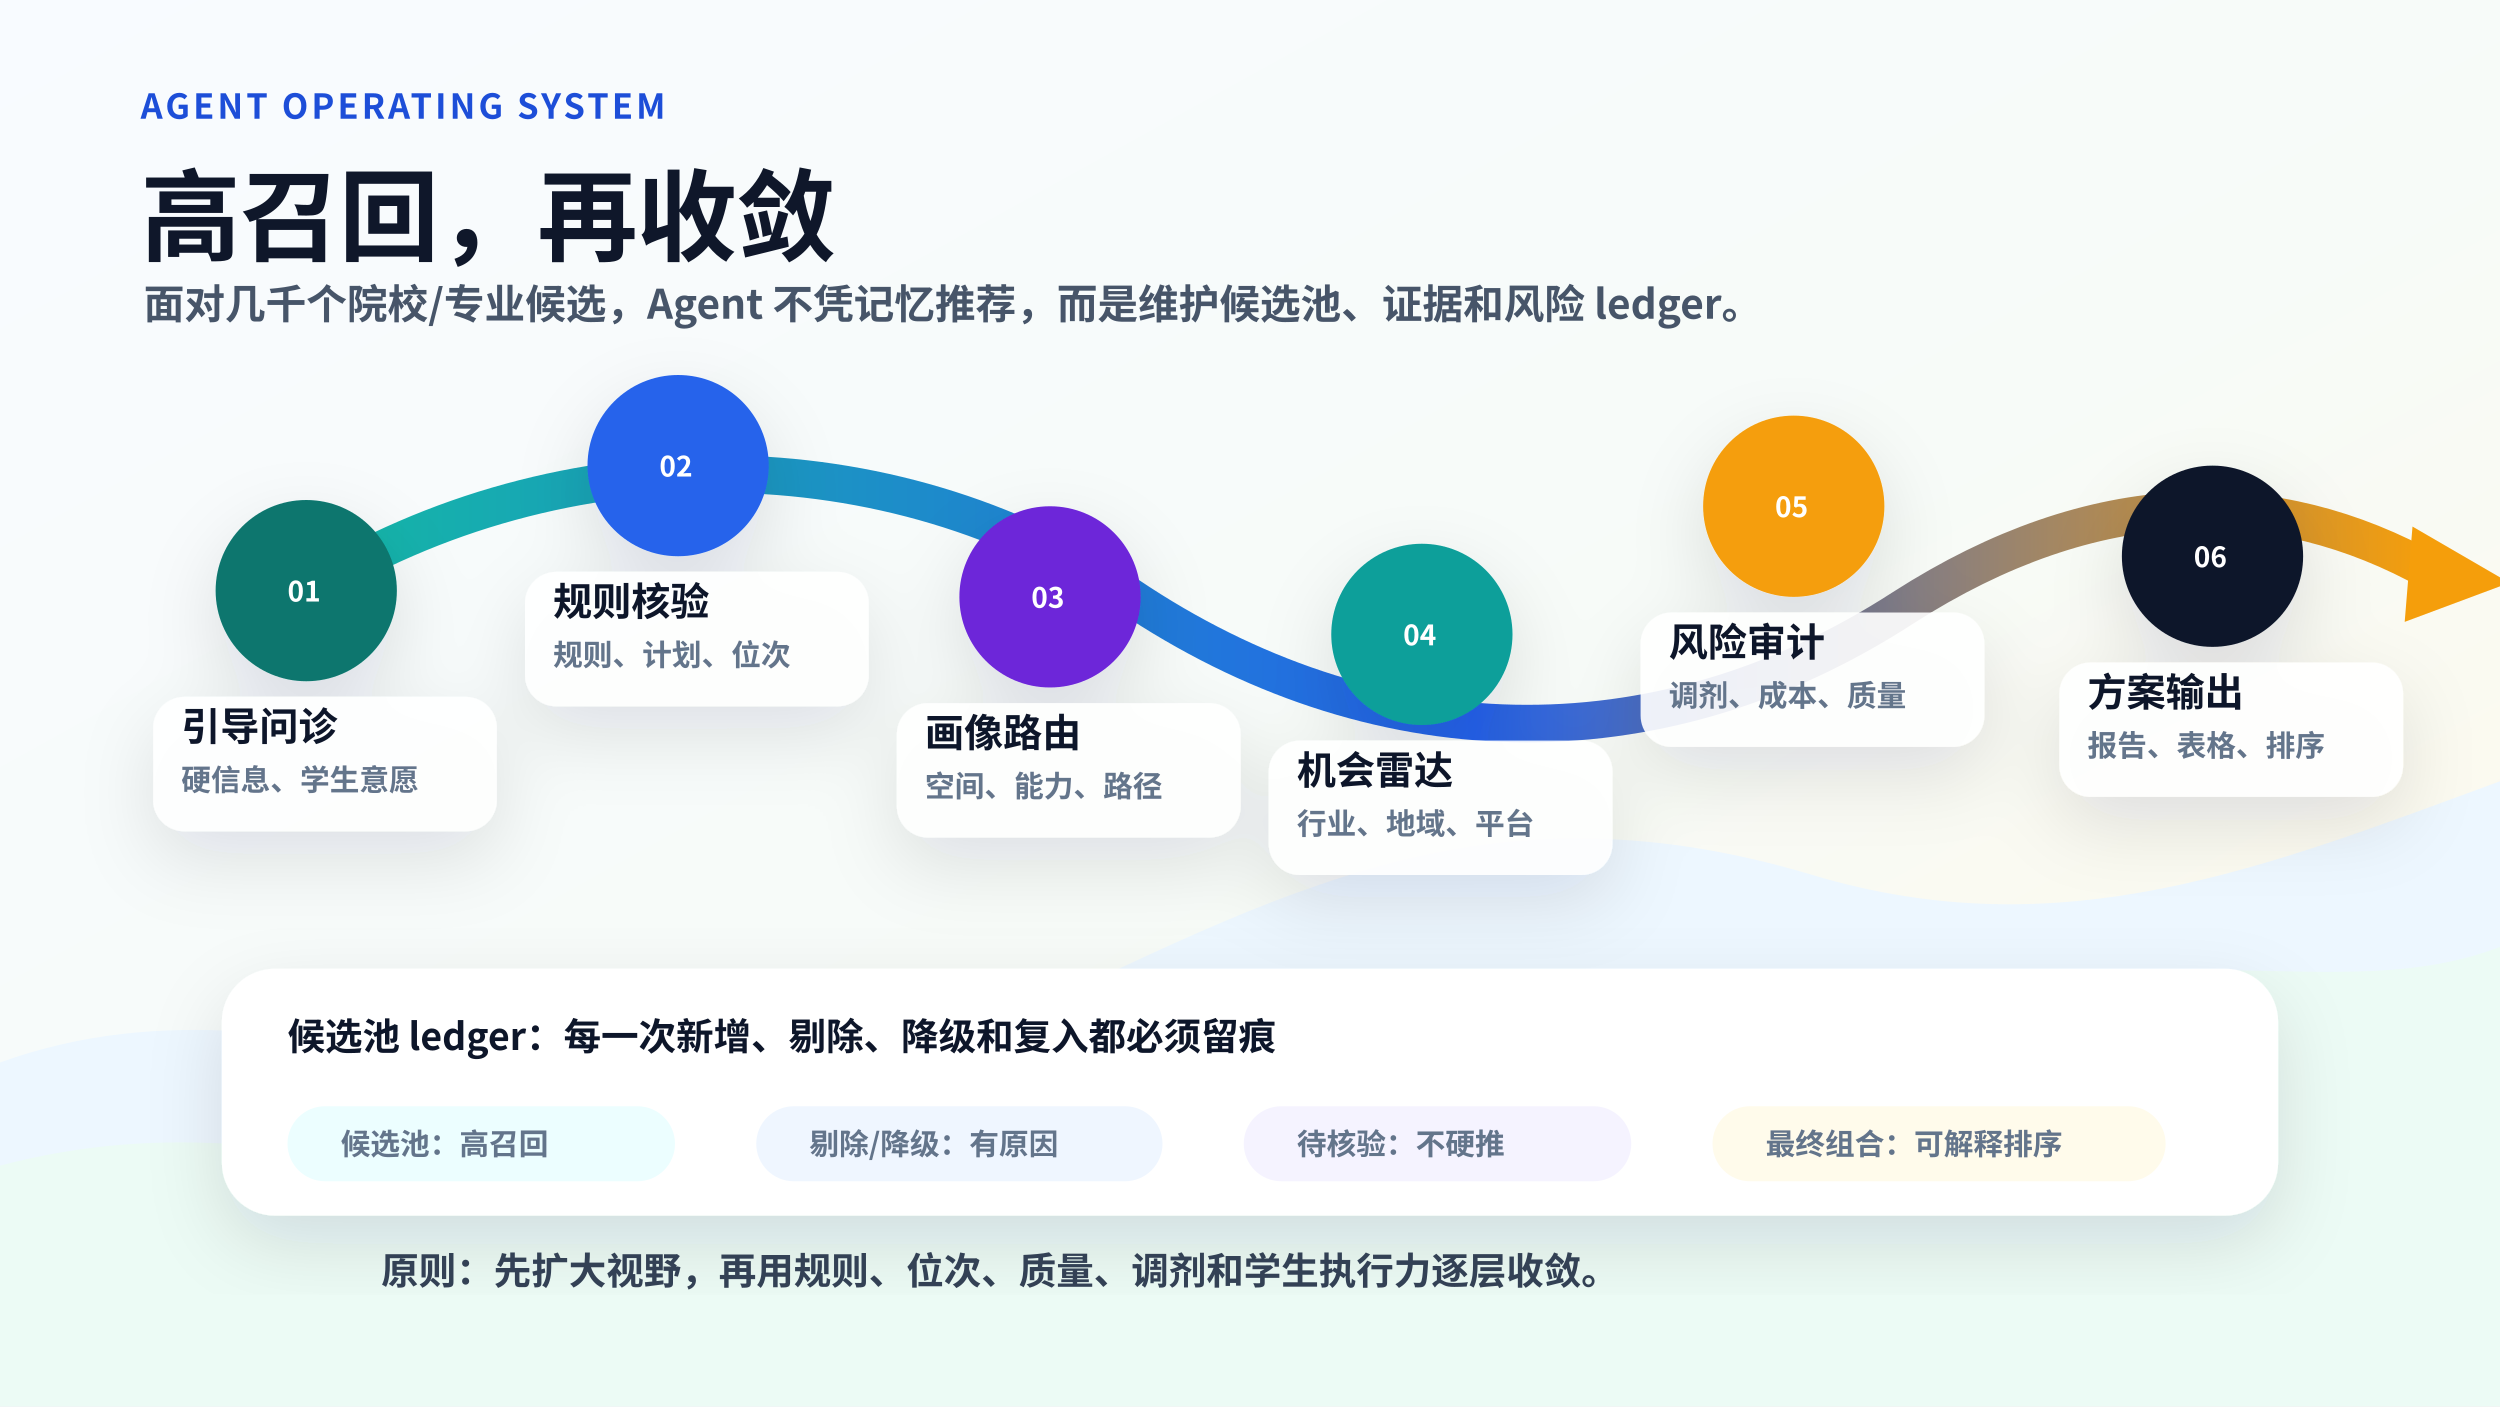
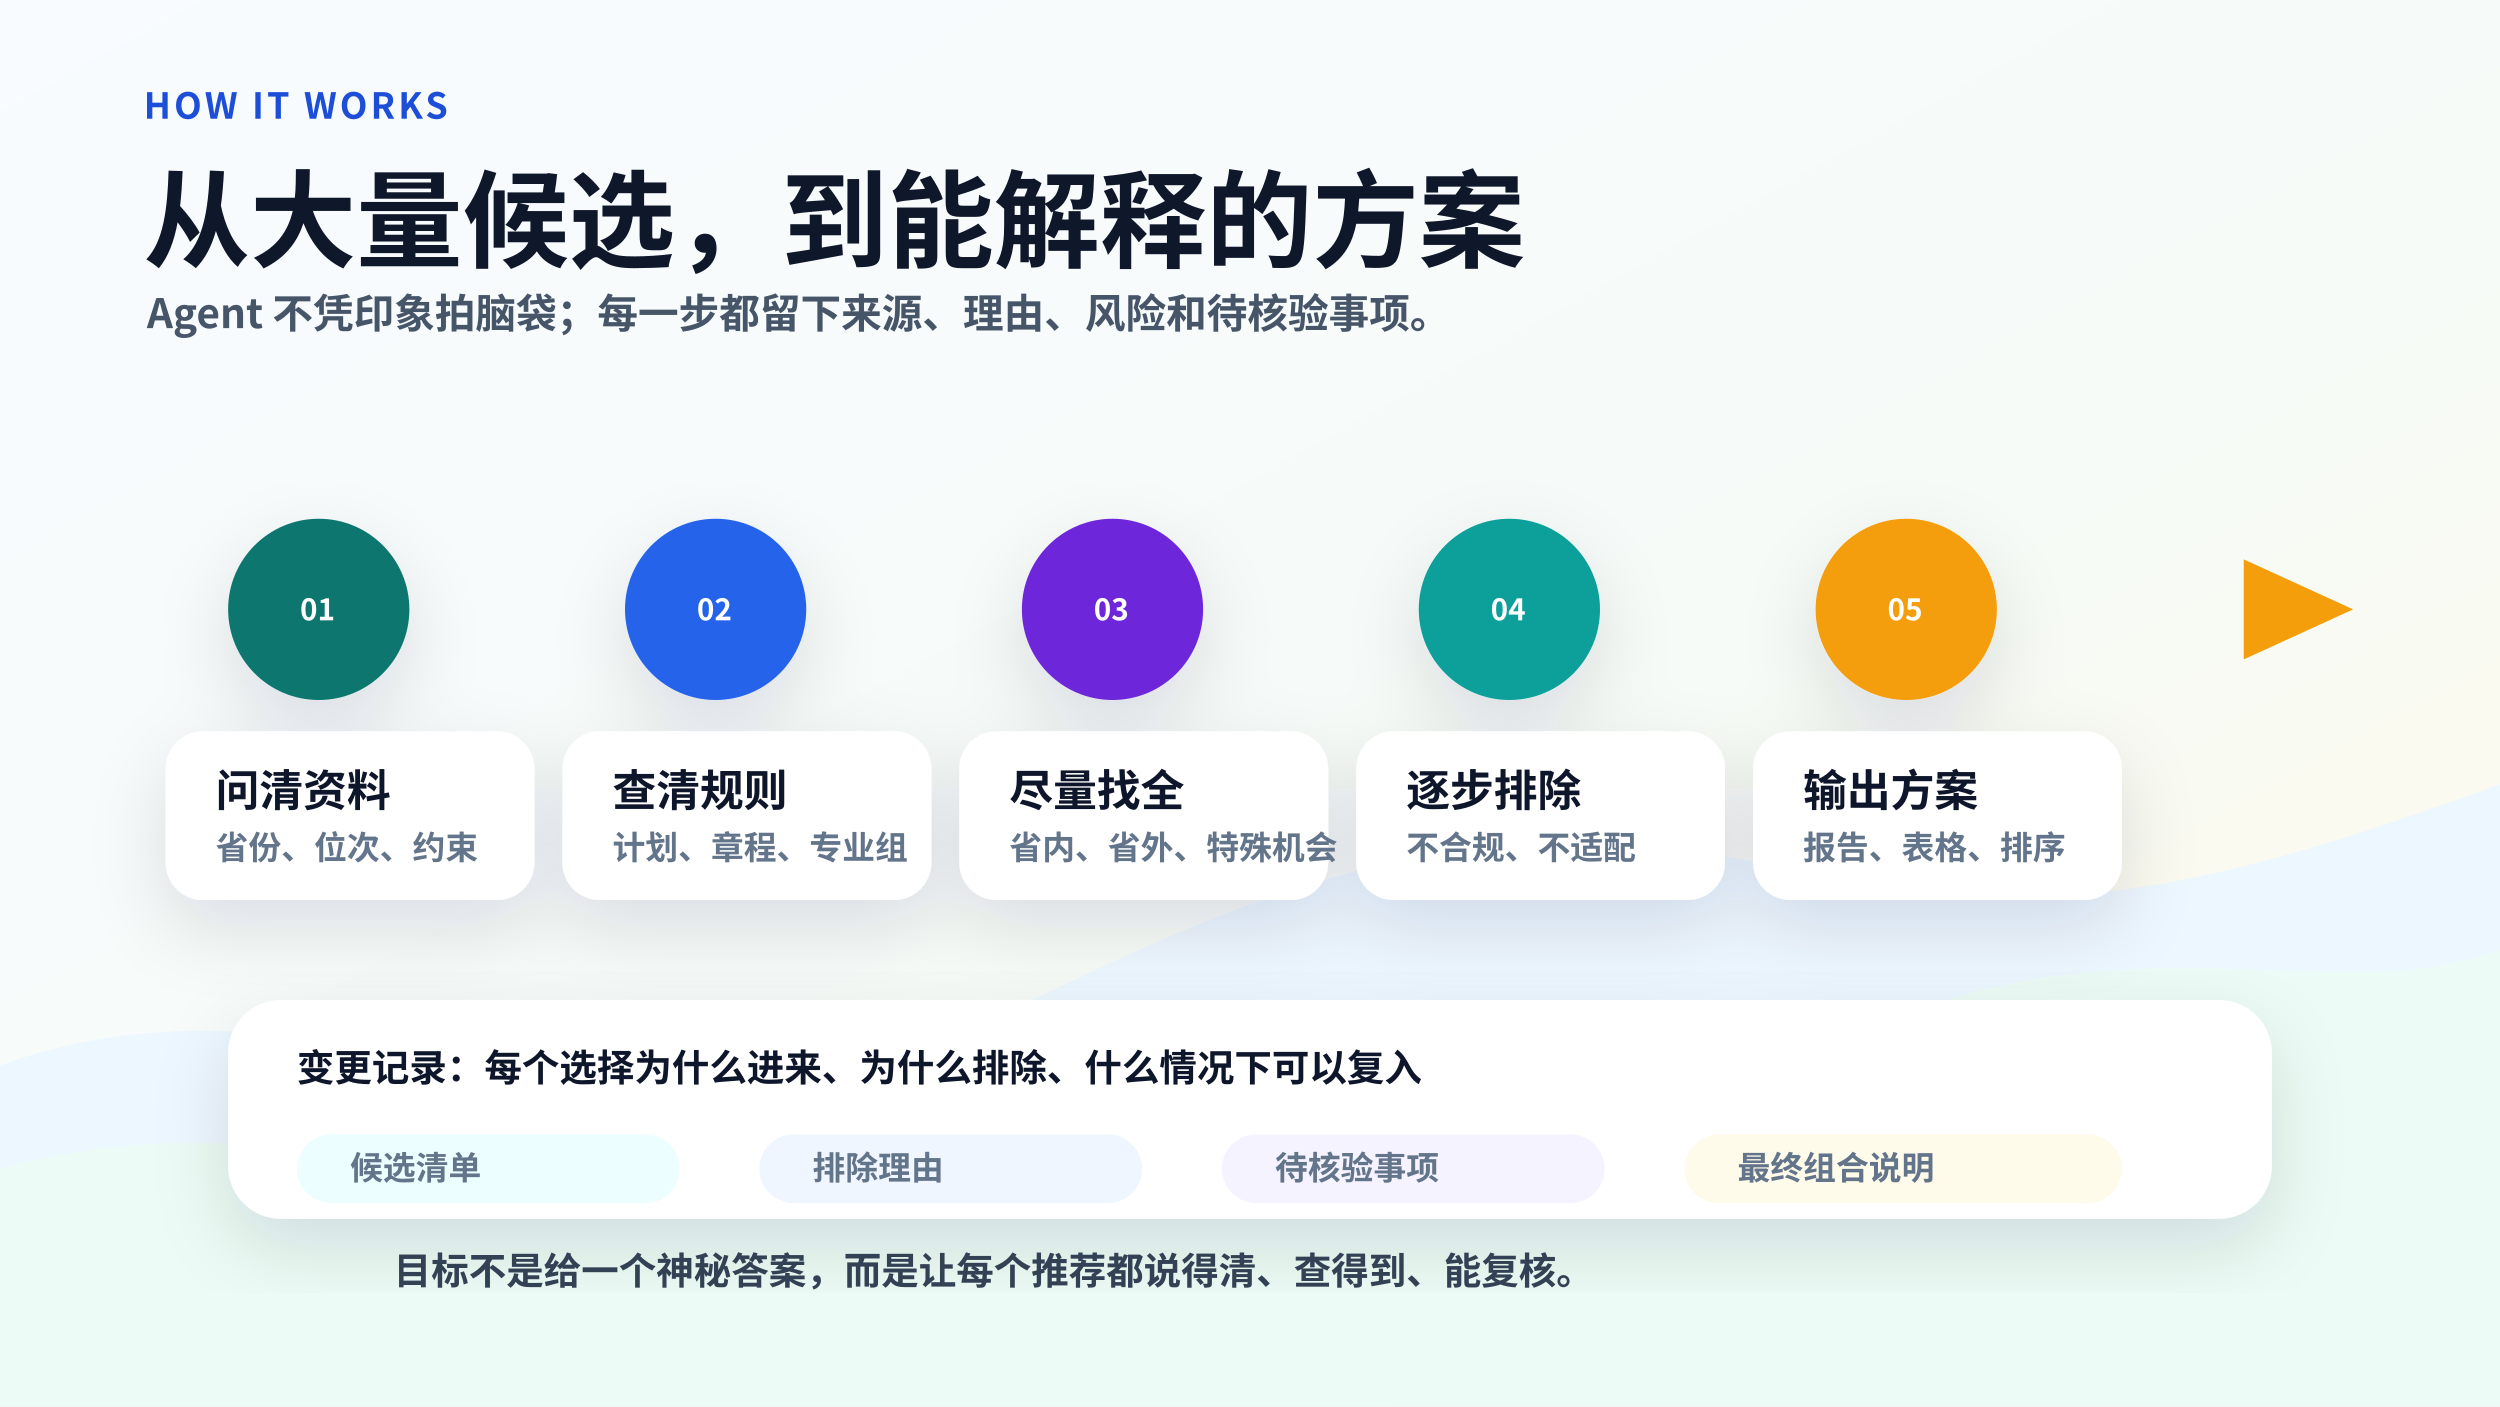
- <svg xmlns="http://www.w3.org/2000/svg" width="1600" height="900" viewBox="0 0 1600 900" role="img" aria-label="Lever-GaoKao Agent 执行闭环：高召回，再收敛">
+ <svg xmlns="http://www.w3.org/2000/svg" width="1600" height="900" viewBox="0 0 1600 900" role="img" aria-label="Lever-GaoKao 工作流：从大量候选到可填方案">
  <defs>
    <linearGradient id="bg" x1="0" y1="0" x2="1" y2="1">
      <stop offset="0" stop-color="#f8fbff" />
-       <stop offset=".55" stop-color="#f7fbf8" />
+       <stop offset="0.56" stop-color="#f6fbf8" />
      <stop offset="1" stop-color="#fff8e7" />
    </linearGradient>
    <linearGradient id="flow" x1="0" y1="0" x2="1" y2="0">
-       <stop offset="0" stop-color="#14b8a6" />
-       <stop offset=".55" stop-color="#2563eb" />
+       <stop offset="0" stop-color="#0f766e" />
+       <stop offset="0.55" stop-color="#2563eb" />
      <stop offset="1" stop-color="#f59e0b" />
    </linearGradient>
-     <filter id="shadow" x="-18%" y="-28%" width="136%" height="160%">
-       <feDropShadow dx="0" dy="18" stdDeviation="24" flood-color="#0f172a" flood-opacity=".12" />
+     <filter id="shadow" x="-18%" y="-26%" width="136%" height="160%">
+       <feDropShadow dx="0" dy="18" stdDeviation="24" flood-color="#0f172a" flood-opacity="0.12" />
    </filter>
    <style>
      .font{font-family:-apple-system,BlinkMacSystemFont,"PingFang SC","Noto Sans CJK SC","Microsoft YaHei",Arial,sans-serif}
-       .kicker{font-size:22px;font-weight:780;letter-spacing:2px;fill:#1d4ed8}
-       .title{font-size:64px;font-weight:860;letter-spacing:-.5px;fill:#0f172a}
+       .kicker{font-size:23px;font-weight:780;letter-spacing:2px;fill:#1d4ed8}
+       .title{font-size:68px;font-weight:860;fill:#0f172a}
      .sub{font-size:26px;font-weight:580;fill:#475569}
-       .step{font-size:25px;font-weight:820;fill:#0f172a}
-       .desc{font-size:19px;font-weight:560;fill:#64748b}
-       .num{font-size:18px;font-weight:850;fill:#ffffff}
-       .ledger{font-size:24px;font-weight:820;fill:#0f172a}
+       .step{font-size:28px;font-weight:840;fill:#0f172a}
+       .desc{font-size:21px;font-weight:600;fill:#64748b}
+       .num{font-size:19px;font-weight:860;fill:#ffffff}
+       .note{font-size:24px;font-weight:800;fill:#0f172a}
    </style>
  </defs>
  <rect width="1600" height="900" fill="url(#bg)" />
-   <path d="M0 680 C210 604 400 768 618 666 C806 580 940 494 1160 560 C1320 608 1450 555 1600 500 L1600 900 L0 900Z" fill="#edf7ff" />
-   <path d="M0 746 C220 688 356 824 620 744 C838 678 1012 734 1214 654 C1380 590 1496 646 1600 606 L1600 900 L0 900Z" fill="#ecfbf5" />
-   <g transform="translate(90 76)">
-     <text class="font kicker" x="0" y="0">AGENT OPERATING SYSTEM</text>
-     <text class="font title" x="0" y="86">高召回，再收敛</text>
-     <text class="font sub" x="2" y="128">面对几千个院校/专业候选，Agent 不凭记忆推荐，而是维护候选池、证据和风险 ledger。</text>
+   <path d="M0 682 C210 604 410 764 620 660 C806 568 940 506 1162 560 C1320 598 1450 556 1600 502 L1600 900 L0 900Z" fill="#edf7ff" />
+   <path d="M0 748 C230 686 360 824 626 746 C838 684 1010 728 1216 650 C1382 588 1496 646 1600 608 L1600 900 L0 900Z" fill="#ecfbf5" />
+   <g transform="translate(92 76)">
+     <text class="font kicker" x="0" y="0">HOW IT WORKS</text>
+     <text class="font title" x="0" y="90">从大量候选，到能解释的方案</text>
+     <text class="font sub" x="2" y="134">Agent 不凭印象拍脑袋；每一步都留下来源、理由、风险和待核验事项。</text>
  </g>
-   <g transform="translate(116 238)">
-     <path d="M80 140 C245 38 455 42 606 143 C762 248 943 254 1102 151 C1225 72 1340 72 1440 128" fill="none" stroke="url(#flow)" stroke-width="24" stroke-linecap="round" />
-     <path d="M1428 99 l62 36 l-67 25Z" fill="#f59e0b" />
+   <g transform="translate(116 270)">
+     <path d="M88 120 H1340" fill="none" stroke="url(#flow)" stroke-width="18" stroke-linecap="round" />
+     <path d="M1320 88 l70 32 l-70 32Z" fill="#f59e0b" />
    <g filter="url(#shadow)">
-       <g transform="translate(0 80)">
-         <circle cx="80" cy="60" r="58" fill="#0f766e" />
-         <text class="font num" x="68" y="67">01</text>
-         <rect x="-18" y="128" width="220" height="86" rx="20" fill="#ffffff" opacity=".88" />
-         <text class="font step" x="0" y="156">引导问诊</text>
-         <text class="font desc" x="0" y="188">硬信息、学生意愿</text>
+       <g transform="translate(0 0)">
+         <circle cx="88" cy="120" r="58" fill="#0f766e" />
+         <text class="font num" x="76" y="127">01</text>
+         <rect x="-10" y="198" width="236" height="108" rx="24" fill="#ffffff" />
+         <text class="font step" x="22" y="246">问清资料</text>
+         <text class="font desc" x="22" y="280">省份、位次、约束</text>
      </g>
-       <g transform="translate(238 0)">
-         <circle cx="80" cy="60" r="58" fill="#2563eb" />
-         <text class="font num" x="68" y="67">02</text>
-         <rect x="-18" y="128" width="220" height="86" rx="20" fill="#ffffff" opacity=".88" />
-         <text class="font step" x="0" y="156">规则核验</text>
-         <text class="font desc" x="0" y="188">规则、计划、位次</text>
+       <g transform="translate(254 0)">
+         <circle cx="88" cy="120" r="58" fill="#2563eb" />
+         <text class="font num" x="76" y="127">02</text>
+         <rect x="-10" y="198" width="236" height="108" rx="24" fill="#ffffff" />
+         <text class="font step" x="22" y="246">查清规则</text>
+         <text class="font desc" x="22" y="280">计划、章程、专业组</text>
      </g>
-       <g transform="translate(476 84)">
-         <circle cx="80" cy="60" r="58" fill="#6d28d9" />
-         <text class="font num" x="68" y="67">03</text>
-         <rect x="-18" y="128" width="220" height="86" rx="20" fill="#ffffff" opacity=".88" />
-         <text class="font step" x="0" y="156">画像路由</text>
-         <text class="font desc" x="0" y="188">空间、能力、路径</text>
+       <g transform="translate(508 0)">
+         <circle cx="88" cy="120" r="58" fill="#6d28d9" />
+         <text class="font num" x="76" y="127">03</text>
+         <rect x="-10" y="198" width="236" height="108" rx="24" fill="#ffffff" />
+         <text class="font step" x="22" y="246">尽量找全</text>
+         <text class="font desc" x="22" y="280">省内、省外、特殊机会</text>
      </g>
-       <g transform="translate(714 108)">
-         <circle cx="80" cy="60" r="58" fill="#0f9f9a" />
-         <text class="font num" x="68" y="67">04</text>
-         <rect x="-18" y="128" width="220" height="86" rx="20" fill="#ffffff" opacity=".88" />
-         <text class="font step" x="0" y="156">机会雷达</text>
-         <text class="font desc" x="0" y="188">行业、地域、平台</text>
+       <g transform="translate(762 0)">
+         <circle cx="88" cy="120" r="58" fill="#0f9f9a" />
+         <text class="font num" x="76" y="127">04</text>
+         <rect x="-10" y="198" width="236" height="108" rx="24" fill="#ffffff" />
+         <text class="font step" x="22" y="246">逐步排除</text>
+         <text class="font desc" x="22" y="280">不合规、不适配</text>
      </g>
-       <g transform="translate(952 26)">
-         <circle cx="80" cy="60" r="58" fill="#f59e0b" />
-         <text class="font num" x="68" y="67">05</text>
-         <rect x="-18" y="128" width="220" height="86" rx="20" fill="#ffffff" opacity=".9" />
-         <text class="font step" x="0" y="156">风险审计</text>
-         <text class="font desc" x="0" y="188">调剂、成本、质量</text>
-       </g>
-       <g transform="translate(1220 58)">
-         <circle cx="80" cy="60" r="58" fill="#0f172a" />
-         <text class="font num" x="68" y="67">06</text>
-         <rect x="-18" y="128" width="220" height="86" rx="20" fill="#ffffff" opacity=".9" />
-         <text class="font step" x="0" y="156">方案输出</text>
-         <text class="font desc" x="0" y="188">报告、表格、排序</text>
+       <g transform="translate(1016 0)">
+         <circle cx="88" cy="120" r="58" fill="#f59e0b" />
+         <text class="font num" x="76" y="127">05</text>
+         <rect x="-10" y="198" width="236" height="108" rx="24" fill="#ffffff" />
+         <text class="font step" x="22" y="246">输出方案</text>
+         <text class="font desc" x="22" y="280">报告、表格、排序</text>
      </g>
    </g>
  </g>
-   <g transform="translate(142 620)" filter="url(#shadow)">
-     <rect width="1316" height="158" rx="34" fill="#ffffff" />
-     <text class="font ledger" x="42" y="52">候选池 ledger：每一次新增、剔除、降级和复入都必须留痕</text>
-     <g transform="translate(42 88)">
-       <rect width="248" height="48" rx="24" fill="#ecfeff" />
-       <text class="font desc" x="34" y="31" fill="#0f766e" font-weight="820">候选池：高召回</text>
-       <rect x="300" width="260" height="48" rx="24" fill="#eff6ff" />
-       <text class="font desc" x="334" y="31" fill="#1d4ed8" font-weight="820">剔除/降级：有原因</text>
-       <rect x="612" width="248" height="48" rx="24" fill="#f5f3ff" />
-       <text class="font desc" x="646" y="31" fill="#6d28d9" font-weight="820">待核验：不硬推</text>
-       <rect x="912" width="290" height="48" rx="24" fill="#fffbeb" />
-       <text class="font desc" x="946" y="31" fill="#b45309" font-weight="820">最终组合：可解释排序</text>
+   <g transform="translate(146 640)" filter="url(#shadow)">
+     <rect width="1308" height="140" rx="34" fill="#ffffff" />
+     <text class="font note" x="44" y="52">变更记录：每个选择为什么进来、为什么排除、什么情况下可以复入</text>
+     <g transform="translate(44 86)">
+       <rect width="245" height="44" rx="22" fill="#ecfeff" />
+       <text class="font desc" x="34" y="29" fill="#0f766e" font-weight="820">候选清单</text>
+       <rect x="296" width="245" height="44" rx="22" fill="#eff6ff" />
+       <text class="font desc" x="330" y="29" fill="#1d4ed8" font-weight="820">排除理由</text>
+       <rect x="592" width="245" height="44" rx="22" fill="#f5f3ff" />
+       <text class="font desc" x="626" y="29" fill="#6d28d9" font-weight="820">待核验事项</text>
+       <rect x="888" width="280" height="44" rx="22" fill="#fffbeb" />
+       <text class="font desc" x="922" y="29" fill="#b45309" font-weight="820">最终组合说明</text>
    </g>
  </g>
-   <g transform="translate(244 822)">
-     <text class="font" x="0" y="0" font-size="24" font-weight="760" fill="#334155">原则：先扩大视野，再用规则、位次、质量、调剂和学生执行力逐层收敛。</text>
+   <g transform="translate(252 822)">
+     <text class="font" x="0" y="0" font-size="24" font-weight="760" fill="#334155">目标不是给一个神秘答案，而是让每个推荐都说得清、查得到、能复核。</text>
  </g>
</svg>
